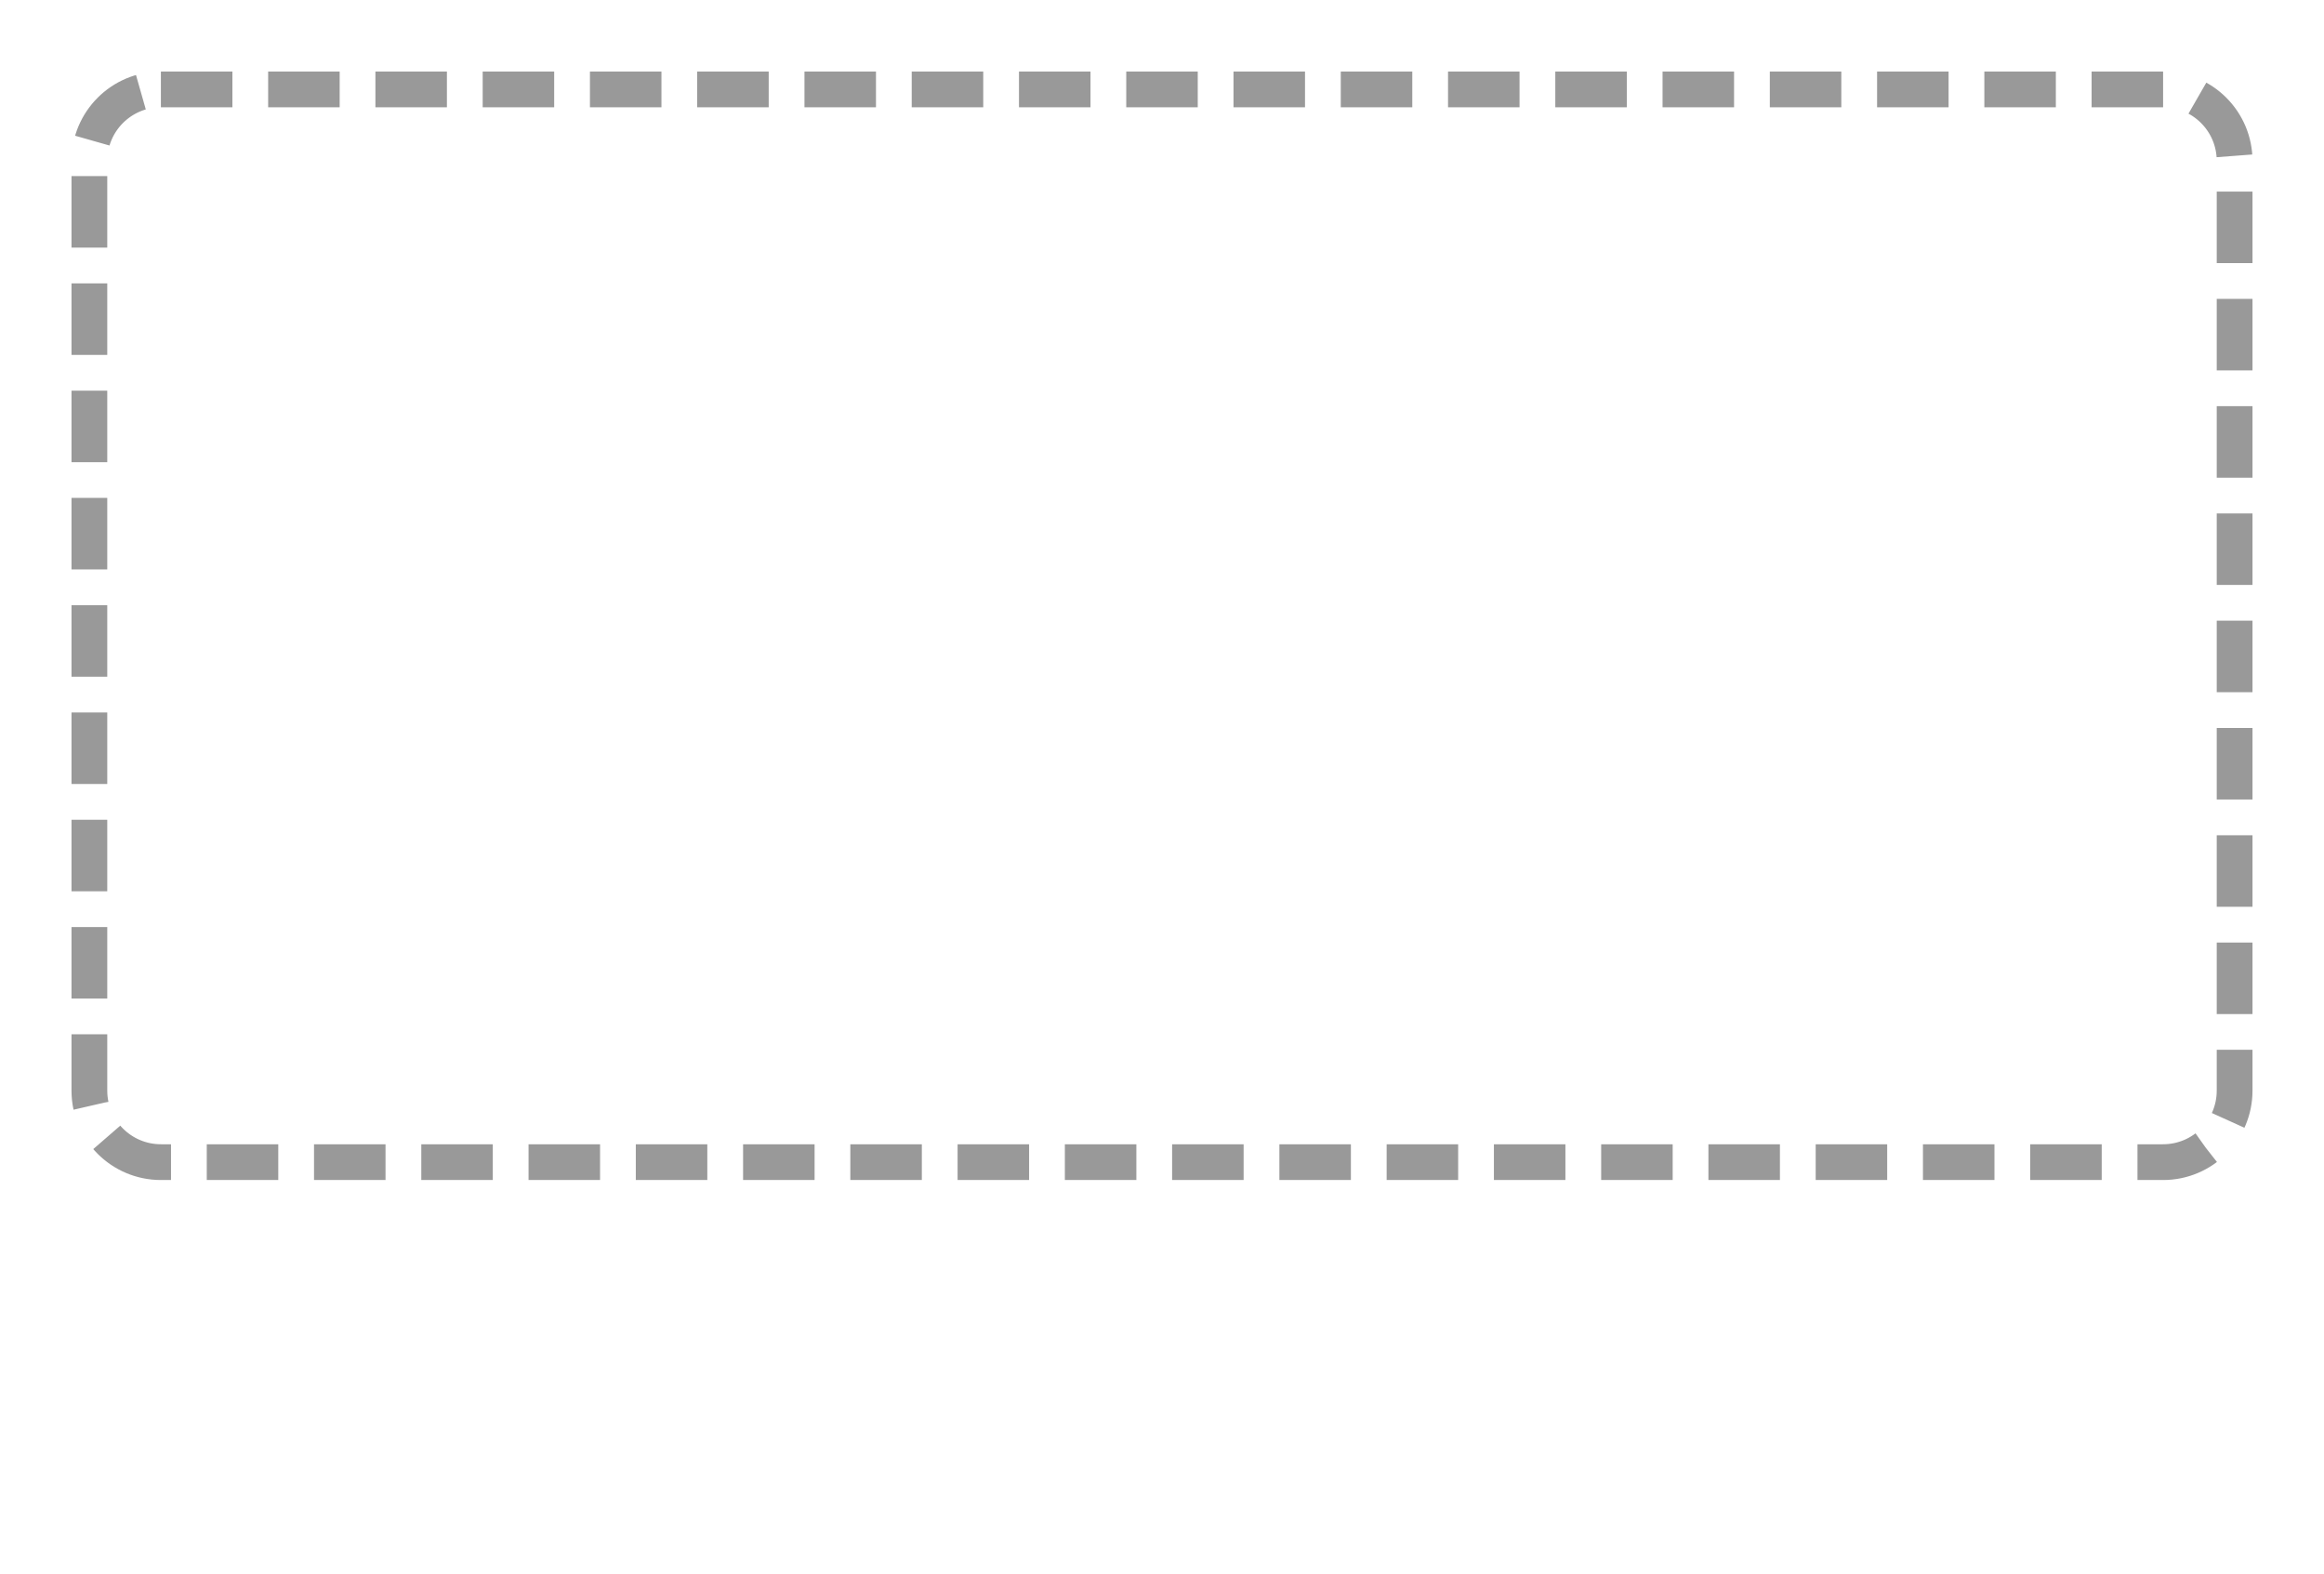
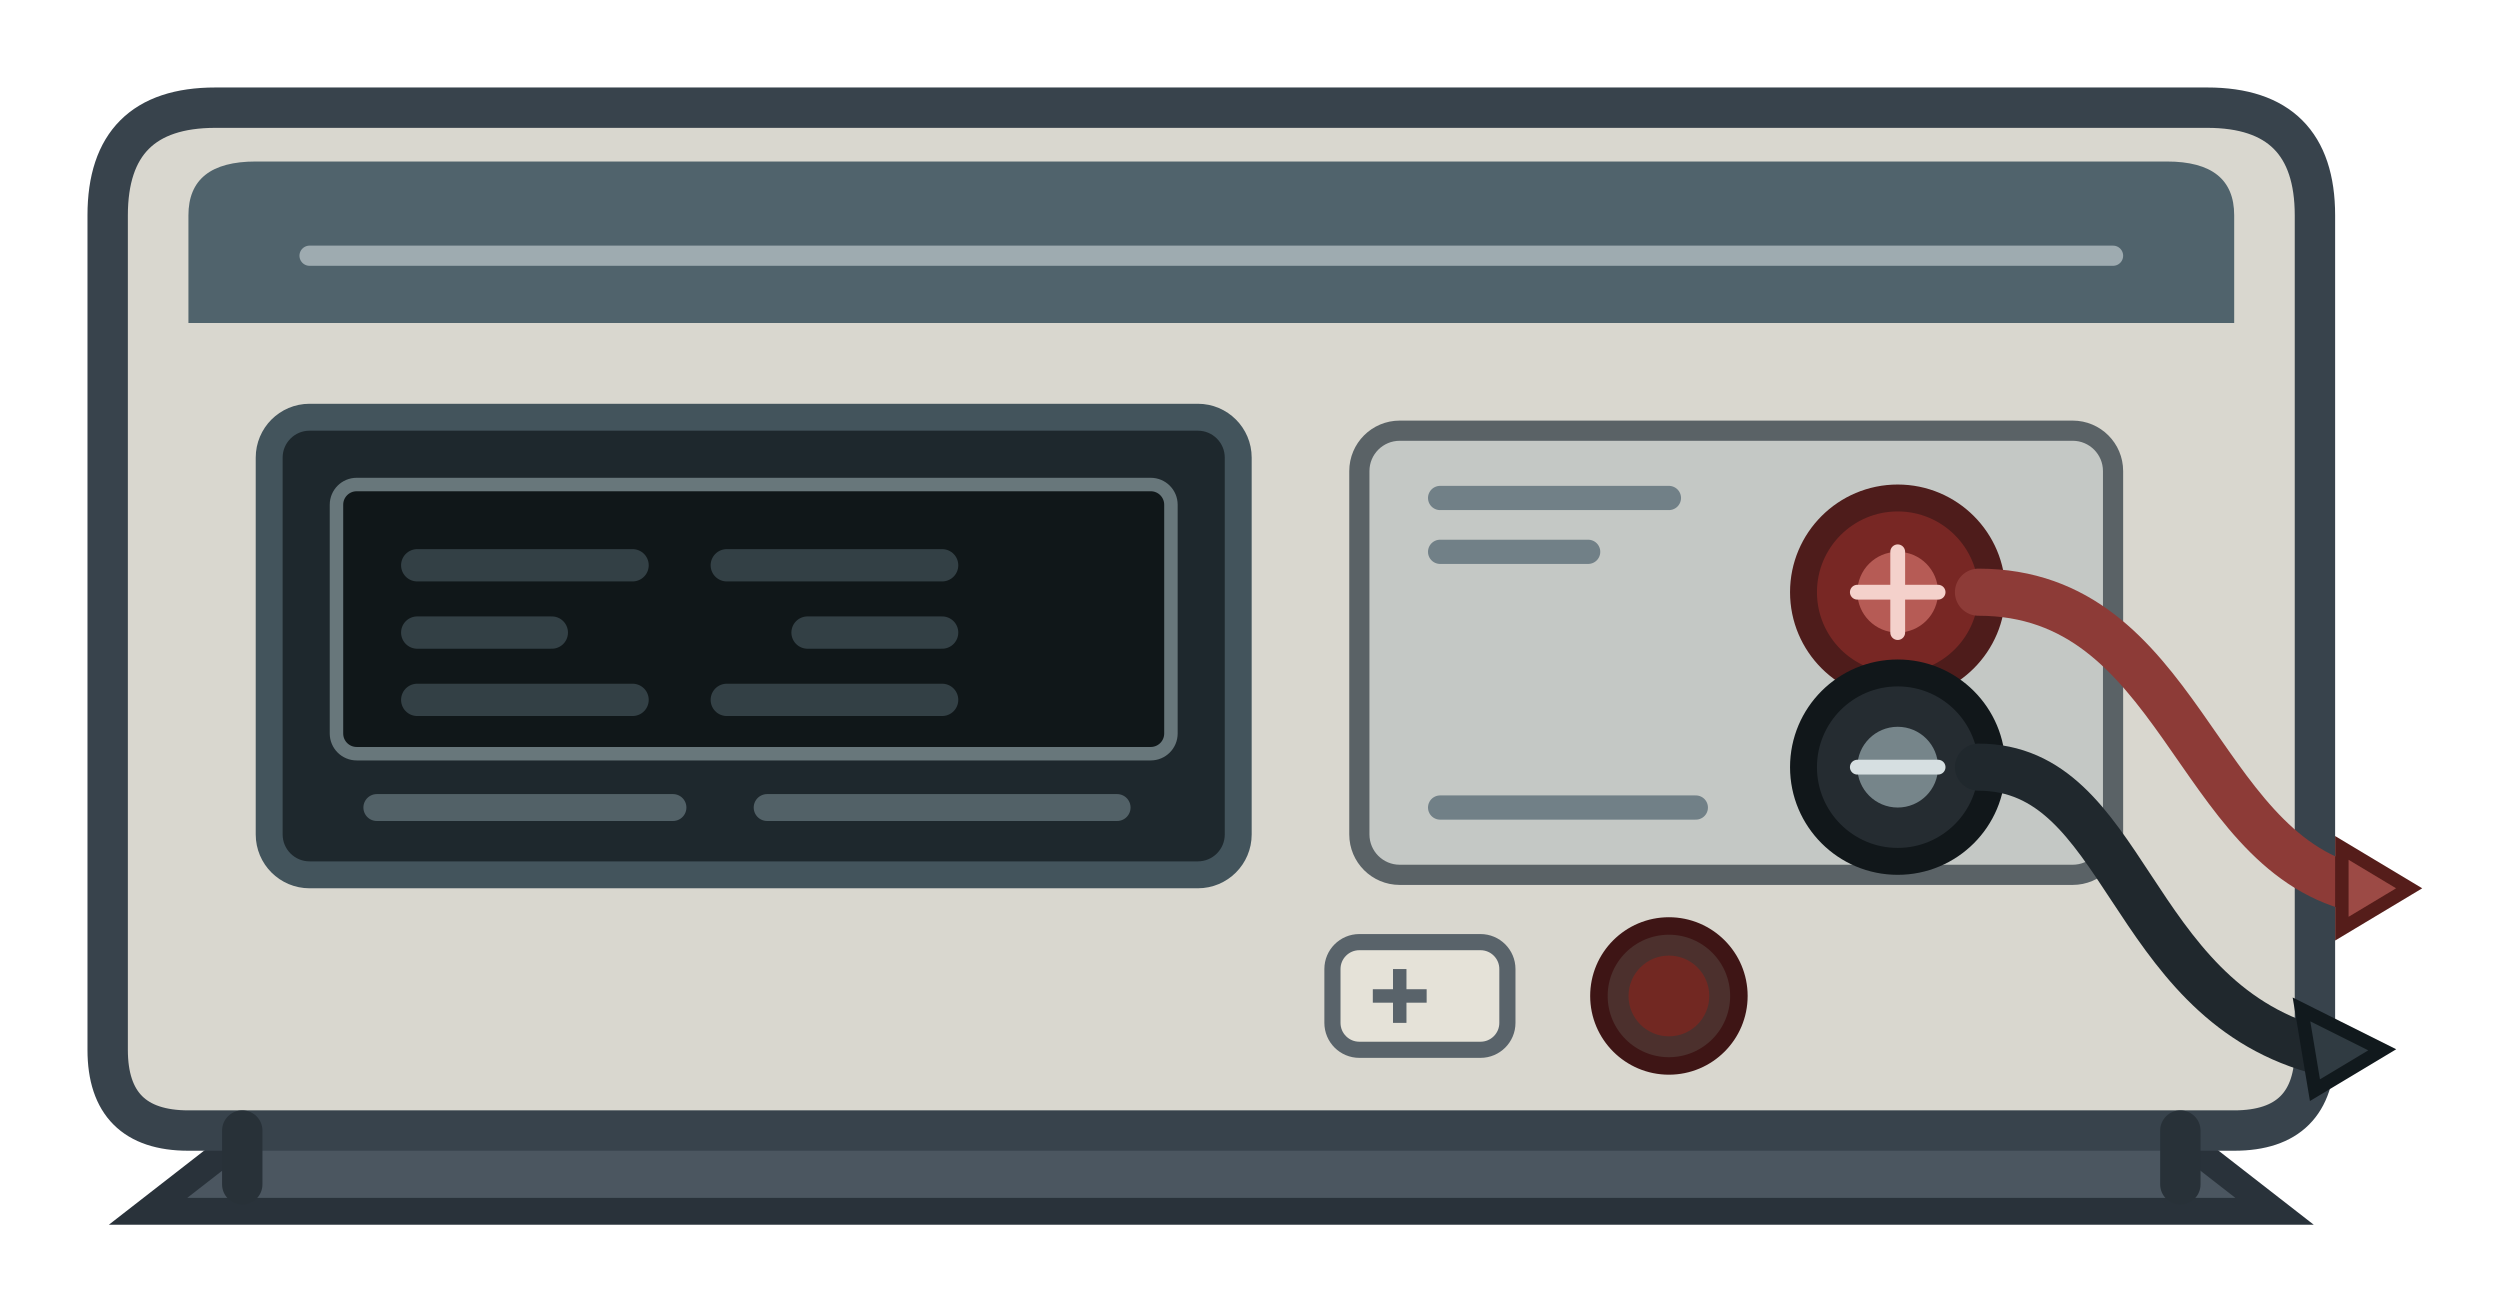
- <svg xmlns="http://www.w3.org/2000/svg" viewBox="0 0 130 88">
-   <defs>
-     <style>
-       .placeholder-border { fill: none; stroke: #999; stroke-width: 2; stroke-dasharray: 4,2; }
-       .placeholder-text { font-family: Arial, sans-serif; font-size: 8; fill: #666; text-anchor: middle; }
-     </style>
-   </defs>
-   <rect class="placeholder-border" x="5" y="5" width="120" height="60" rx="4" />
+ <svg xmlns="http://www.w3.org/2000/svg" viewBox="0 0 185.75 97.5" role="img">
+   <path d="M 20 83 L 160 83 L 169 90 L 11 90 Z" fill="#4b5660" stroke="#29323a" stroke-width="2" />
+   <path d="M 16 8 L 164 8 Q 172 8 172 16 L 172 78 Q 172 84 166 84 L 14 84 Q 8 84 8 78 L 8 16 Q 8 8 16 8 Z" fill="#d9d7cf" stroke="#38434c" stroke-width="3" />
+   <path d="M 14 16 Q 14 12 19 12 L 161 12 Q 166 12 166 16 L 166 24 L 14 24 Z" fill="#50636c" />
+   <path d="M 23 19 L 157 19" fill="none" stroke="#9eabb0" stroke-linecap="round" stroke-width="1.5" />
+   <path fill="#1e282d" stroke="#43545c" stroke-width="2" d="M 23 31 L 89 31 A 3 3 0 0 1 92 34 L 92 62 A 3 3 0 0 1 89 65 L 23 65 A 3 3 0 0 1 20 62 L 20 34 A 3 3 0 0 1 23 31 Z" />
+   <path fill="#101719" stroke="#68777b" stroke-width="1" d="M 26.5 36 L 85.5 36 A 1.5 1.5 0 0 1 87 37.5 L 87 54.5 A 1.5 1.5 0 0 1 85.5 56 L 26.5 56 A 1.5 1.5 0 0 1 25 54.5 L 25 37.5 A 1.5 1.5 0 0 1 26.5 36 Z" />
+   <path d="M 31 42 L 47 42 M 31 47 L 41 47 M 31 52 L 47 52 M 54 42 L 70 42 M 60 47 L 70 47 M 54 52 L 70 52" fill="none" stroke="#334045" stroke-linecap="round" stroke-width="2.4" />
+   <path d="M 28 60 L 50 60 M 57 60 L 83 60" fill="none" stroke="#526167" stroke-linecap="round" stroke-width="2" />
+   <path fill="#c4c8c5" stroke="#5a6266" stroke-width="1.5" d="M 104 32 L 154 32 A 3 3 0 0 1 157 35 L 157 62 A 3 3 0 0 1 154 65 L 104 65 A 3 3 0 0 1 101 62 L 101 35 A 3 3 0 0 1 104 32 Z" />
+   <path d="M 107 37 L 124 37 M 107 41 L 118 41 M 107 60 L 126 60" fill="none" stroke="#718087" stroke-linecap="round" stroke-width="1.8" />
+   <path fill="#782724" stroke="#4e1c1b" stroke-width="2" d="M 134 44 A 7 7 0 1 0 148 44 A 7 7 0 1 0 134 44 Z" />
+   <path fill="#b65b55" d="M 138 44 A 3 3 0 1 0 144 44 A 3 3 0 1 0 138 44 Z" />
+   <path d="M 138 44 L 144 44 M 141 41 L 141 47" fill="none" stroke="#f4d1cb" stroke-linecap="round" stroke-width="1.1" />
+   <path fill="#252c31" stroke="#11171a" stroke-width="2" d="M 134 57 A 7 7 0 1 0 148 57 A 7 7 0 1 0 134 57 Z" />
+   <path fill="#76858a" d="M 138 57 A 3 3 0 1 0 144 57 A 3 3 0 1 0 138 57 Z" />
+   <path d="M 138 57 L 144 57" fill="none" stroke="#d6dfe1" stroke-linecap="round" stroke-width="1.1" />
+   <path fill="#e5e2d8" stroke="#59636a" stroke-width="1.2" d="M 101 70 L 110 70 A 2 2 0 0 1 112 72 L 112 76 A 2 2 0 0 1 110 78 L 101 78 A 2 2 0 0 1 99 76 L 99 72 A 2 2 0 0 1 101 70 Z" />
+   <path d="M 104 72 L 104 76 M 102 74 L 106 74" fill="none" stroke="#59636a" stroke-width="1" />
+   <path fill="#4c302d" stroke="#3e1515" stroke-width="1.3" d="M 118.8 74 A 5.2 5.2 0 1 0 129.2 74 A 5.2 5.2 0 1 0 118.8 74 Z" />
+   <path fill="#722822" d="M 121 74 A 3 3 0 1 0 127 74 A 3 3 0 1 0 121 74 Z" />
+   <path d="M 147 44 C 162 44 163 63 175 66" fill="none" stroke="#8d3b37" stroke-linecap="round" stroke-width="3.5" />
+   <path d="M 147 57 C 158 57 158 74 172 78" fill="none" stroke="#20282d" stroke-linecap="round" stroke-width="3.5" />
+   <path d="M 174 63 L 179 66 L 174 69 Z" fill="#9c4a45" stroke="#551d1a" stroke-width="1" />
+   <path d="M 171 75 L 177 78 L 172 81 Z" fill="#303b42" stroke="#11191d" stroke-width="1" />
+   <path d="M 18 84 L 18 88 M 162 84 L 162 88" fill="none" stroke="#283138" stroke-linecap="round" stroke-width="3" />
</svg>
